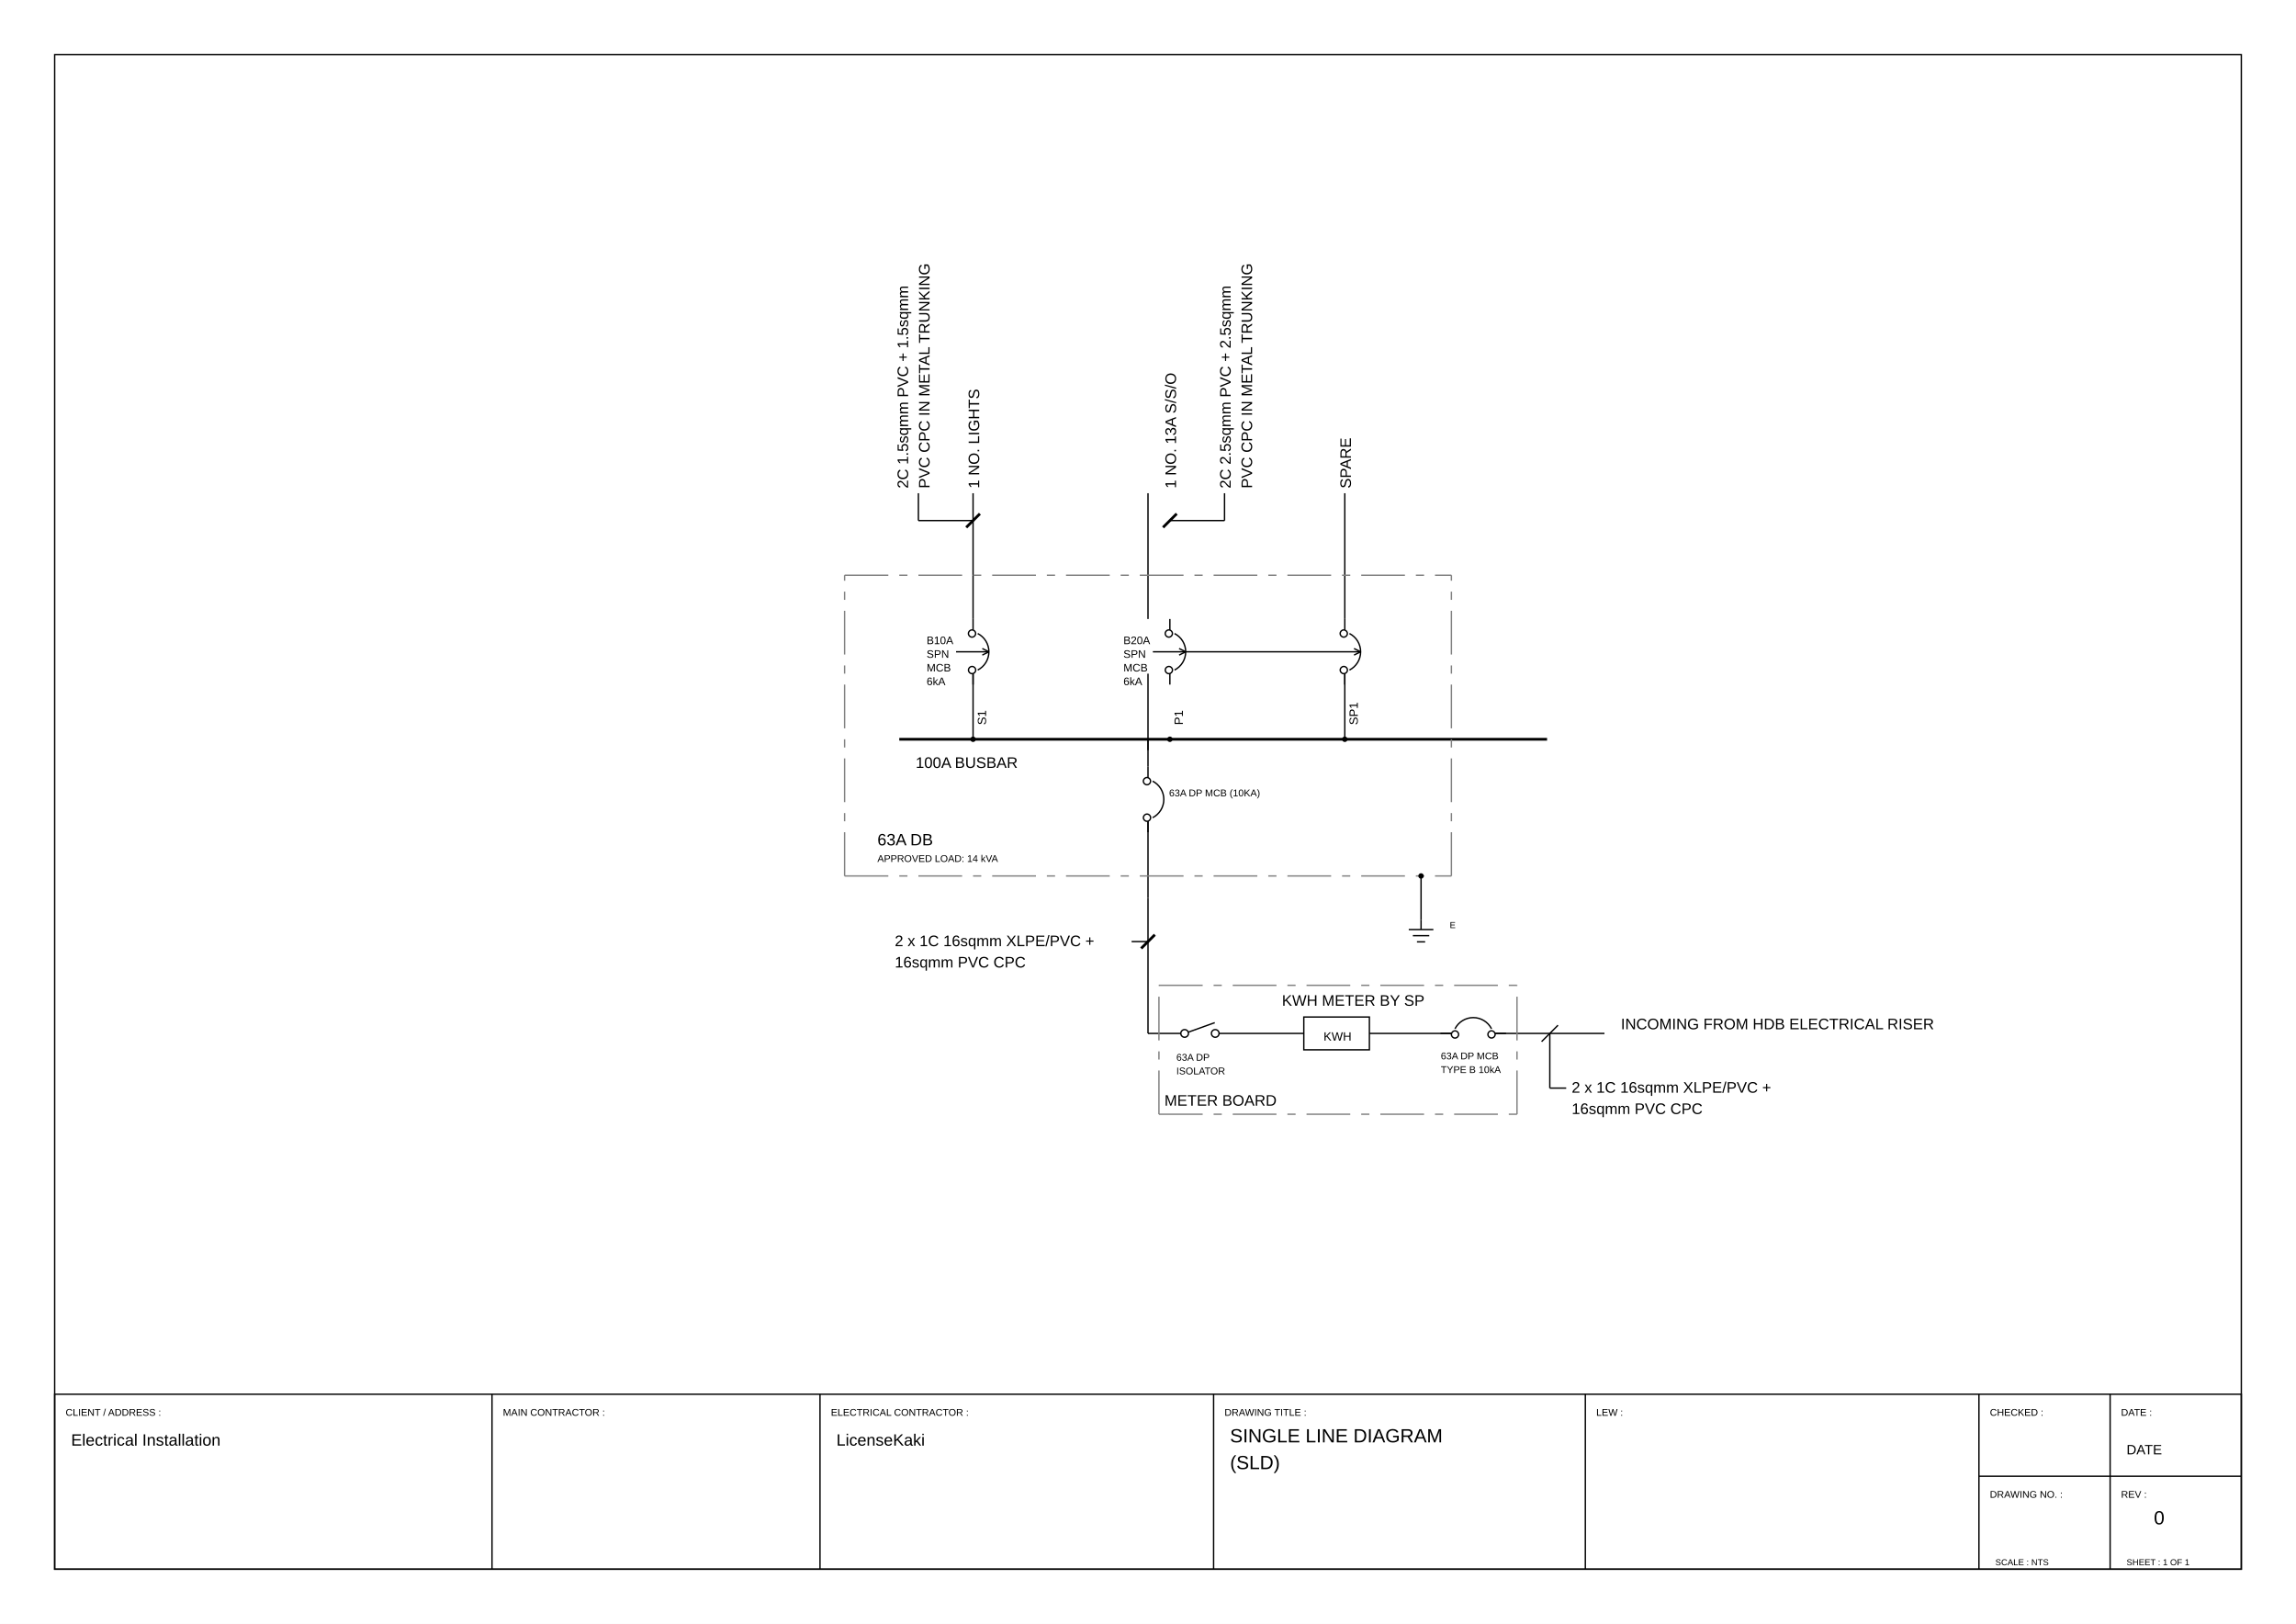
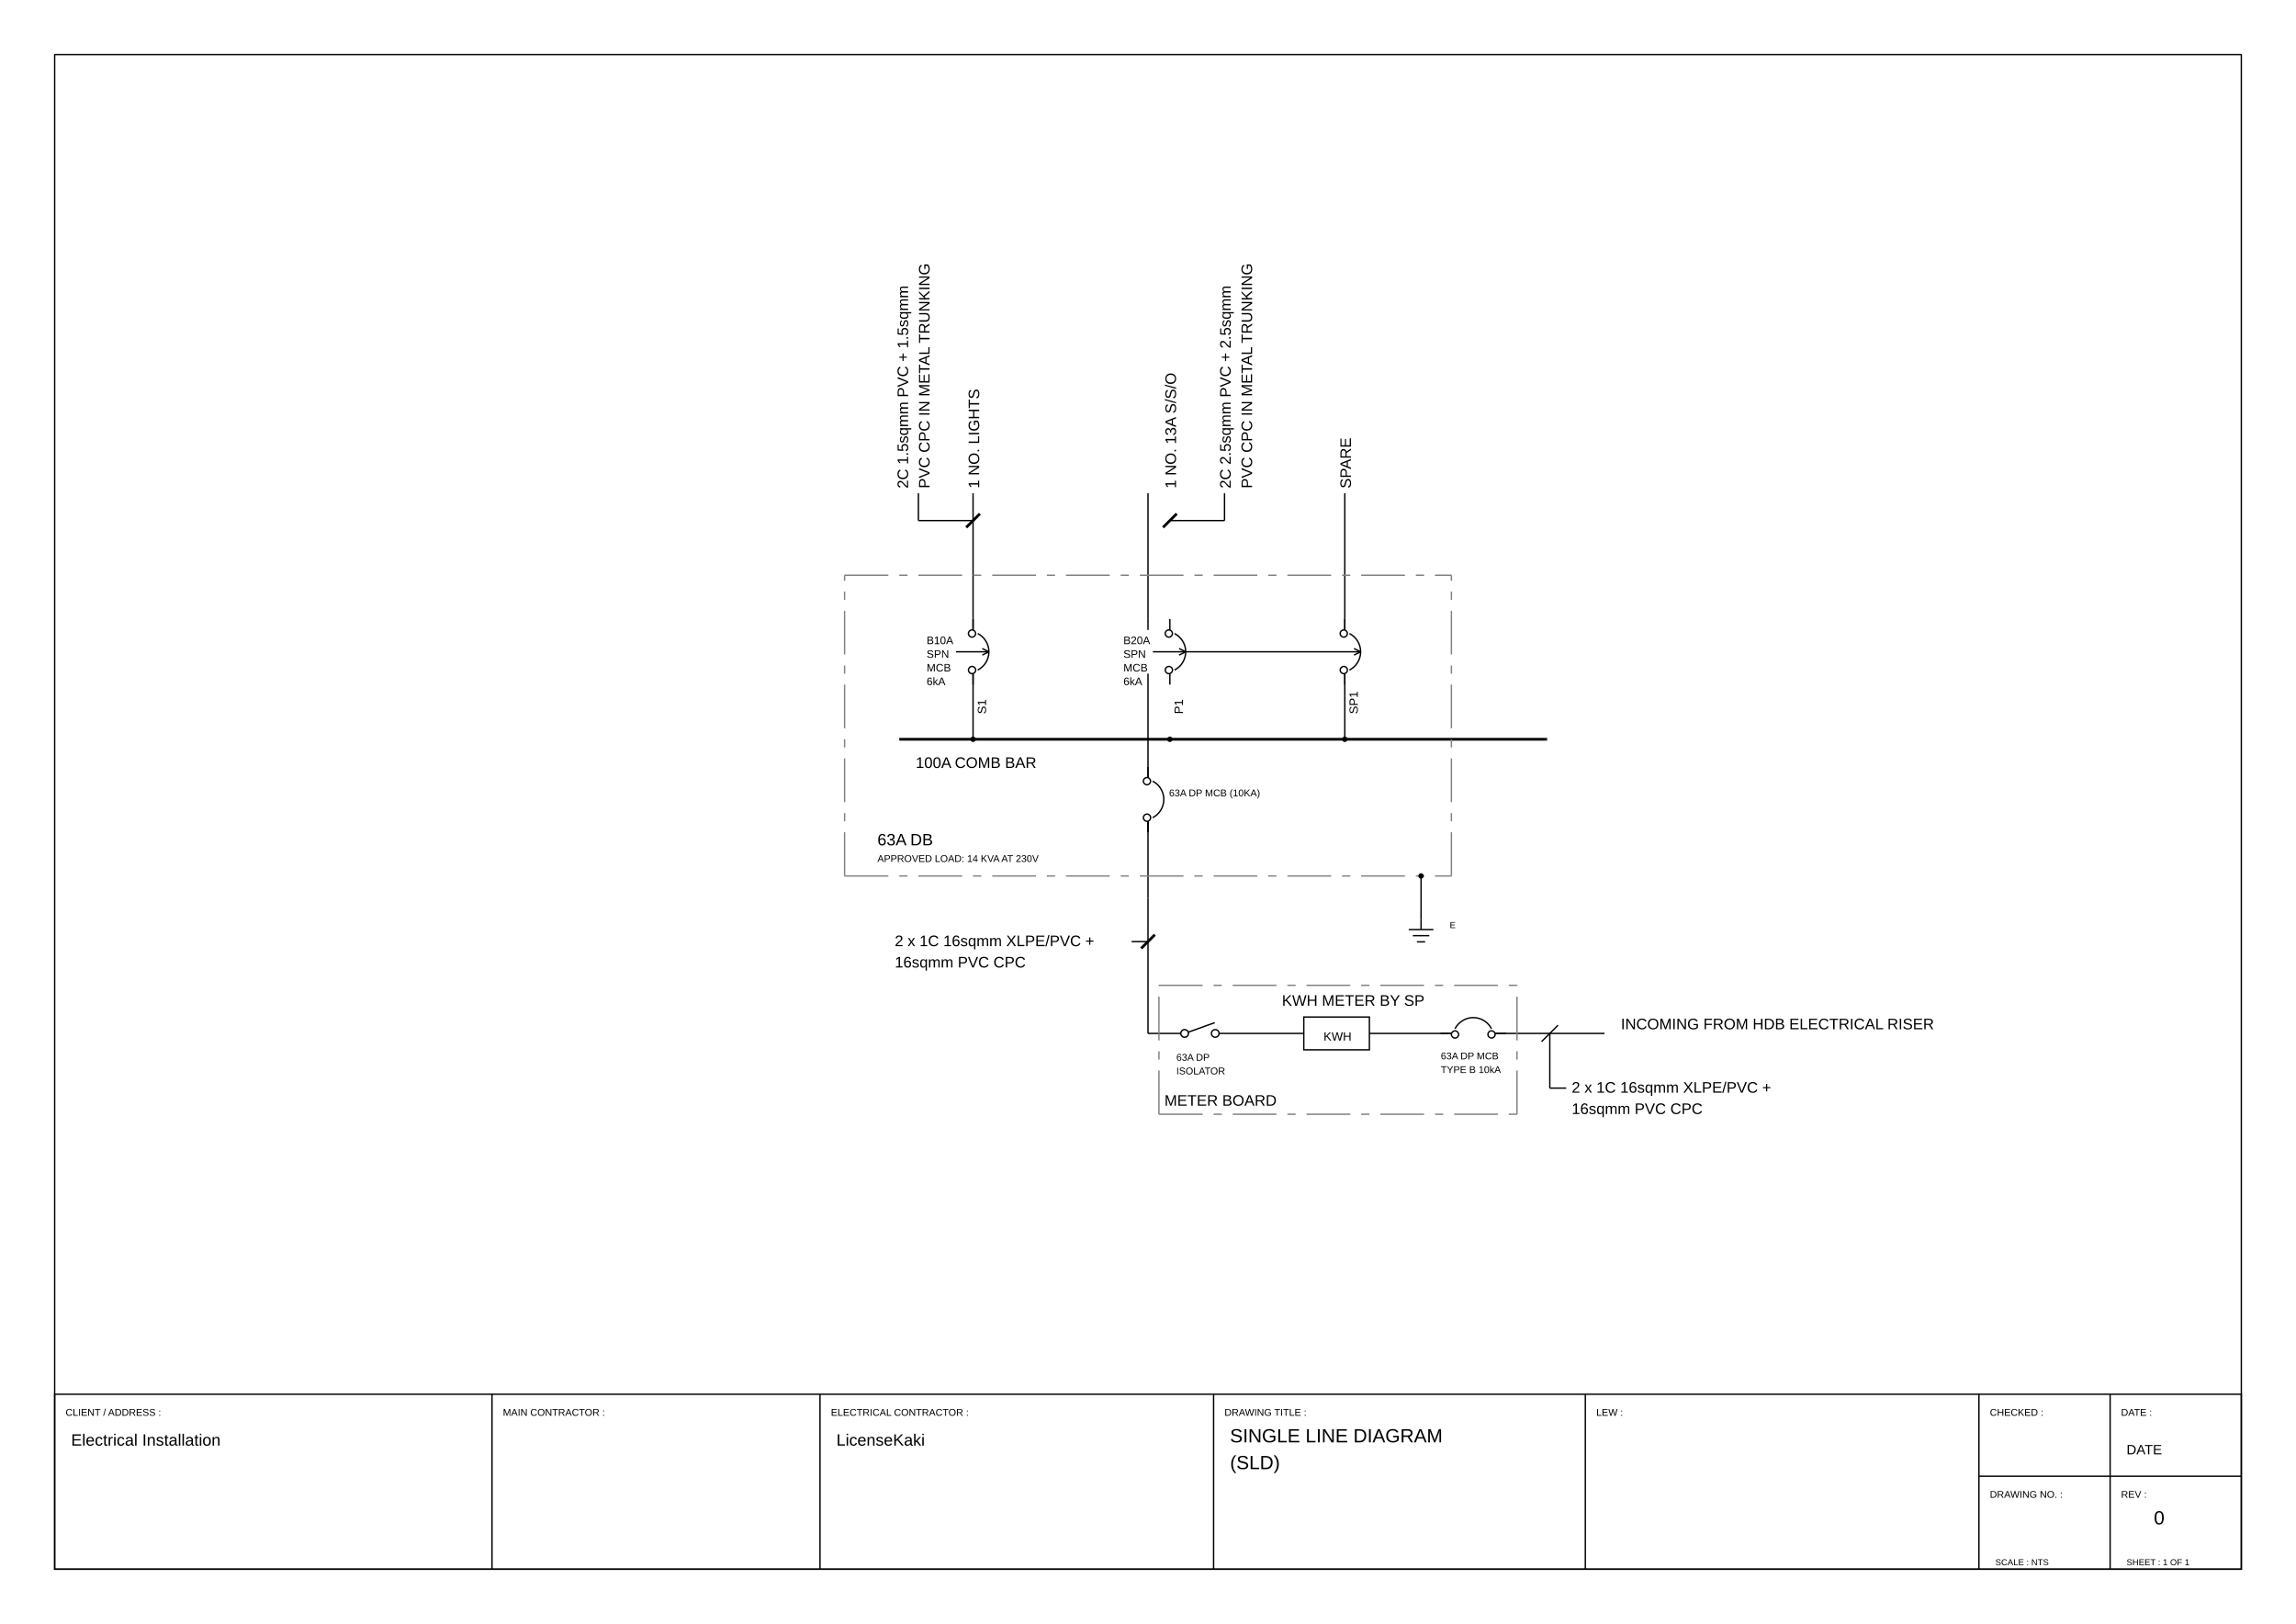
<svg xmlns="http://www.w3.org/2000/svg" viewBox="0 0 420.0 297.0" width="420.0mm" height="297.0mm">
  <rect width="420.0" height="297.0" fill="white" />
  <polygon points="10.00,287.00 410.00,287.00 410.00,10.00 10.00,10.00" stroke="#000000" stroke-width="0.25" fill="none" />
  <polygon points="10.00,287.00 410.00,287.00 410.00,255.00 10.00,255.00" stroke="#000000" stroke-width="0.25" fill="none" />
  <line x1="90.00" y1="255.00" x2="90.00" y2="287.00" stroke="#000000" stroke-width="0.25" fill="none" />
  <line x1="150.00" y1="255.00" x2="150.00" y2="287.00" stroke="#000000" stroke-width="0.25" fill="none" />
  <line x1="222.00" y1="255.00" x2="222.00" y2="287.00" stroke="#000000" stroke-width="0.25" fill="none" />
  <line x1="290.00" y1="255.00" x2="290.00" y2="287.00" stroke="#000000" stroke-width="0.25" fill="none" />
  <line x1="362.00" y1="255.00" x2="362.00" y2="287.00" stroke="#000000" stroke-width="0.25" fill="none" />
  <line x1="362.00" y1="270.00" x2="410.00" y2="270.00" stroke="#000000" stroke-width="0.25" fill="none" />
  <line x1="386.00" y1="255.00" x2="386.00" y2="287.00" stroke="#000000" stroke-width="0.25" fill="none" />
  <text x="12.00" y="258.94" font-family="Arial, Helvetica, sans-serif" font-size="1.8" fill="#000000">CLIENT / ADDRESS :</text>
  <text x="92.00" y="258.94" font-family="Arial, Helvetica, sans-serif" font-size="1.8" fill="#000000">MAIN CONTRACTOR :</text>
  <text x="152.00" y="258.94" font-family="Arial, Helvetica, sans-serif" font-size="1.8" fill="#000000">ELECTRICAL CONTRACTOR :</text>
  <text x="224.00" y="258.94" font-family="Arial, Helvetica, sans-serif" font-size="1.8" fill="#000000">DRAWING TITLE :</text>
  <text x="292.00" y="258.94" font-family="Arial, Helvetica, sans-serif" font-size="1.8" fill="#000000">LEW :</text>
  <text x="364.00" y="258.94" font-family="Arial, Helvetica, sans-serif" font-size="1.8" fill="#000000">CHECKED :</text>
  <text x="388.00" y="258.94" font-family="Arial, Helvetica, sans-serif" font-size="1.8" fill="#000000">DATE :</text>
  <text x="364.00" y="273.94" font-family="Arial, Helvetica, sans-serif" font-size="1.8" fill="#000000">DRAWING NO. :</text>
  <text x="388.00" y="273.94" font-family="Arial, Helvetica, sans-serif" font-size="1.8" fill="#000000">REV :</text>
  <circle cx="222.30" cy="189.01" r="0.70" stroke="#000000" stroke-width="0.25" fill="none" />
  <circle cx="216.70" cy="189.01" r="0.70" stroke="#000000" stroke-width="0.25" fill="none" />
  <polyline points="217.36,188.78 222.21,187.04" stroke="#000000" stroke-width="0.25" fill="none" />
  <text x="215.18" y="194.00" font-family="Arial, Helvetica, sans-serif" font-size="1.8" fill="#000000">
    <tspan x="215.18">63A DP</tspan>
    <tspan x="215.18" dy="2.5">ISOLATOR</tspan>
  </text>
  <polygon points="238.50,186.01 250.50,186.01 250.50,192.01 238.50,192.01" stroke="#000000" stroke-width="0.25" fill="none" />
  <text x="242.10" y="190.32" font-family="Arial, Helvetica, sans-serif" font-size="2.2" fill="#000000">KWH</text>
  <text x="234.50" y="183.95" font-family="Arial, Helvetica, sans-serif" font-size="2.8" fill="#000000">KWH METER BY SP</text>
  <path d="M 272.84,188.16 A 3.75,3.75 0 0,0 266.16,188.16" stroke="#000000" stroke-width="0.25" fill="none" />
  <circle cx="266.16" cy="189.20" r="0.66" stroke="#000000" stroke-width="0.25" fill="none" />
  <circle cx="272.84" cy="189.19" r="0.66" stroke="#000000" stroke-width="0.25" fill="none" />
  <line x1="265.50" y1="189.01" x2="263.50" y2="189.01" stroke="#000000" stroke-width="0.25" fill="none" />
  <line x1="273.50" y1="189.01" x2="275.50" y2="189.01" stroke="#000000" stroke-width="0.25" fill="none" />
  <text x="263.56" y="193.75" font-family="Arial, Helvetica, sans-serif" font-size="1.8" fill="#000000">
    <tspan x="263.56">63A DP MCB</tspan>
    <tspan x="263.56" dy="2.5">TYPE B 10kA</tspan>
  </text>
  <text x="296.50" y="188.25" font-family="Arial, Helvetica, sans-serif" font-size="2.8" fill="#000000">INCOMING FROM HDB ELECTRICAL RISER</text>
  <text x="287.50" y="199.85" font-family="Arial, Helvetica, sans-serif" font-size="2.8" fill="#000000">
    <tspan x="287.50">2 x 1C 16sqmm XLPE/PVC +</tspan>
    <tspan x="287.50" dy="3.9">16sqmm PVC CPC</tspan>
  </text>
  <text x="163.68" y="173.05" font-family="Arial, Helvetica, sans-serif" font-size="2.8" fill="#000000">
    <tspan x="163.68">2 x 1C 16sqmm XLPE/PVC +</tspan>
    <tspan x="163.68" dy="3.9">16sqmm PVC CPC</tspan>
  </text>
  <text x="213.00" y="202.23" font-family="Arial, Helvetica, sans-serif" font-size="2.8" fill="#000000">METER BOARD</text>
  <path d="M 210.85,149.55 A 3.75,3.75 0 0,0 210.85,142.87" stroke="#000000" stroke-width="0.25" fill="none" />
  <circle cx="209.81" cy="142.87" r="0.66" stroke="#000000" stroke-width="0.25" fill="none" />
  <circle cx="209.82" cy="149.55" r="0.66" stroke="#000000" stroke-width="0.25" fill="none" />
  <line x1="210.00" y1="150.21" x2="210.00" y2="152.21" stroke="#000000" stroke-width="0.25" fill="none" />
  <line x1="210.00" y1="142.21" x2="210.00" y2="140.21" stroke="#000000" stroke-width="0.25" fill="none" />
  <text x="213.85" y="145.65" font-family="Arial, Helvetica, sans-serif" font-size="1.8" fill="#000000">63A DP MCB (10KA)</text>
  <line x1="164.50" y1="135.21" x2="283.00" y2="135.21" stroke="#000000" stroke-width="0.50" fill="none" />
-   <text x="167.50" y="140.45" font-family="Arial, Helvetica, sans-serif" font-size="2.8" fill="#000000">100A BUSBAR</text>
-   <text x="179.50" y="133.47" font-family="Arial, Helvetica, sans-serif" font-size="2.2" fill="#000000" transform="rotate(-90.0,179.50,132.59)">S1</text>
+   <text x="167.50" y="140.45" font-family="Arial, Helvetica, sans-serif" font-size="2.8" fill="#000000">100A COMB BAR</text>
+   <text x="179.50" y="131.47" font-family="Arial, Helvetica, sans-serif" font-size="2.2" fill="#000000" transform="rotate(-90.0,179.50,130.59)">S1</text>
  <path d="M 178.85,122.55 A 3.75,3.75 0 0,0 178.85,115.87" stroke="#000000" stroke-width="0.25" fill="none" />
  <circle cx="177.81" cy="115.87" r="0.66" stroke="#000000" stroke-width="0.25" fill="none" />
  <circle cx="177.82" cy="122.55" r="0.66" stroke="#000000" stroke-width="0.25" fill="none" />
  <line x1="178.00" y1="123.21" x2="178.00" y2="125.21" stroke="#000000" stroke-width="0.25" fill="none" />
  <line x1="178.00" y1="115.21" x2="178.00" y2="113.21" stroke="#000000" stroke-width="0.25" fill="none" />
  <line x1="174.89" y1="119.21" x2="180.89" y2="119.21" stroke="#000000" stroke-width="0.25" fill="none" />
  <line x1="180.89" y1="119.21" x2="179.69" y2="118.61" stroke="#000000" stroke-width="0.25" fill="none" />
  <line x1="180.89" y1="119.21" x2="179.69" y2="119.81" stroke="#000000" stroke-width="0.25" fill="none" />
  <text x="169.50" y="117.81" font-family="Arial, Helvetica, sans-serif" font-size="2.0" fill="#000000">B10A</text>
  <text x="169.50" y="120.31" font-family="Arial, Helvetica, sans-serif" font-size="2.0" fill="#000000">SPN</text>
  <text x="169.50" y="122.81" font-family="Arial, Helvetica, sans-serif" font-size="2.0" fill="#000000">MCB</text>
  <text x="169.50" y="125.31" font-family="Arial, Helvetica, sans-serif" font-size="2.0" fill="#000000">6kA</text>
  <text x="178.00" y="90.45" font-family="Arial, Helvetica, sans-serif" font-size="2.8" fill="#000000" transform="rotate(-90.0,178.00,89.33)">1 NO. LIGHTS</text>
-   <text x="215.50" y="133.47" font-family="Arial, Helvetica, sans-serif" font-size="2.2" fill="#000000" transform="rotate(-90.0,215.50,132.59)">P1</text>
+   <text x="215.50" y="131.47" font-family="Arial, Helvetica, sans-serif" font-size="2.2" fill="#000000" transform="rotate(-90.0,215.50,130.59)">P1</text>
  <path d="M 214.85,122.55 A 3.75,3.75 0 0,0 214.85,115.87" stroke="#000000" stroke-width="0.25" fill="none" />
  <circle cx="213.81" cy="115.87" r="0.66" stroke="#000000" stroke-width="0.25" fill="none" />
  <circle cx="213.82" cy="122.55" r="0.66" stroke="#000000" stroke-width="0.25" fill="none" />
  <line x1="214.00" y1="123.21" x2="214.00" y2="125.21" stroke="#000000" stroke-width="0.25" fill="none" />
  <line x1="214.00" y1="115.21" x2="214.00" y2="113.21" stroke="#000000" stroke-width="0.25" fill="none" />
  <line x1="210.89" y1="119.21" x2="216.89" y2="119.21" stroke="#000000" stroke-width="0.25" fill="none" />
  <line x1="216.89" y1="119.21" x2="215.69" y2="118.61" stroke="#000000" stroke-width="0.25" fill="none" />
  <line x1="216.89" y1="119.21" x2="215.69" y2="119.81" stroke="#000000" stroke-width="0.25" fill="none" />
  <text x="205.50" y="117.81" font-family="Arial, Helvetica, sans-serif" font-size="2.0" fill="#000000">B20A</text>
  <text x="205.50" y="120.31" font-family="Arial, Helvetica, sans-serif" font-size="2.0" fill="#000000">SPN</text>
  <text x="205.50" y="122.81" font-family="Arial, Helvetica, sans-serif" font-size="2.0" fill="#000000">MCB</text>
  <text x="205.50" y="125.31" font-family="Arial, Helvetica, sans-serif" font-size="2.0" fill="#000000">6kA</text>
  <text x="214.00" y="90.45" font-family="Arial, Helvetica, sans-serif" font-size="2.8" fill="#000000" transform="rotate(-90.0,214.00,89.33)">1 NO. 13A S/S/O</text>
-   <text x="247.50" y="133.47" font-family="Arial, Helvetica, sans-serif" font-size="2.2" fill="#000000" transform="rotate(-90.0,247.50,132.59)">SP1</text>
+   <text x="247.50" y="131.47" font-family="Arial, Helvetica, sans-serif" font-size="2.2" fill="#000000" transform="rotate(-90.0,247.50,130.59)">SP1</text>
  <path d="M 246.85,122.55 A 3.75,3.75 0 0,0 246.85,115.87" stroke="#000000" stroke-width="0.25" fill="none" />
  <circle cx="245.81" cy="115.87" r="0.66" stroke="#000000" stroke-width="0.25" fill="none" />
  <circle cx="245.82" cy="122.55" r="0.66" stroke="#000000" stroke-width="0.25" fill="none" />
  <line x1="246.00" y1="123.21" x2="246.00" y2="125.21" stroke="#000000" stroke-width="0.25" fill="none" />
  <line x1="246.00" y1="115.21" x2="246.00" y2="113.21" stroke="#000000" stroke-width="0.25" fill="none" />
  <line x1="216.89" y1="119.21" x2="248.89" y2="119.21" stroke="#000000" stroke-width="0.25" fill="none" />
  <line x1="248.89" y1="119.21" x2="247.69" y2="118.61" stroke="#000000" stroke-width="0.25" fill="none" />
  <line x1="248.89" y1="119.21" x2="247.69" y2="119.81" stroke="#000000" stroke-width="0.25" fill="none" />
  <text x="246.00" y="90.45" font-family="Arial, Helvetica, sans-serif" font-size="2.8" fill="#000000" transform="rotate(-90.0,246.00,89.33)">SPARE</text>
  <text x="165.00" y="90.45" font-family="Arial, Helvetica, sans-serif" font-size="2.8" fill="#000000" transform="rotate(-90.0,165.00,89.33)">2C 1.5sqmm PVC + 1.5sqmm</text>
  <text x="168.92" y="90.45" font-family="Arial, Helvetica, sans-serif" font-size="2.8" fill="#000000" transform="rotate(-90.0,168.92,89.33)">PVC CPC IN METAL TRUNKING</text>
  <text x="224.00" y="90.45" font-family="Arial, Helvetica, sans-serif" font-size="2.8" fill="#000000" transform="rotate(-90.0,224.00,89.33)">2C 2.5sqmm PVC + 2.5sqmm</text>
  <text x="227.92" y="90.45" font-family="Arial, Helvetica, sans-serif" font-size="2.8" fill="#000000" transform="rotate(-90.0,227.92,89.33)">PVC CPC IN METAL TRUNKING</text>
  <text x="160.50" y="154.61" font-family="Arial, Helvetica, sans-serif" font-size="3.0" fill="#000000">63A DB</text>
-   <text x="160.50" y="157.65" font-family="Arial, Helvetica, sans-serif" font-size="1.8" fill="#000000">APPROVED LOAD: 14 kVA</text>
+   <text x="160.50" y="157.65" font-family="Arial, Helvetica, sans-serif" font-size="1.8" fill="#000000">APPROVED LOAD: 14 KVA AT 230V</text>
  <line x1="259.95" y1="168.21" x2="259.95" y2="170.01" stroke="#000000" stroke-width="0.25" fill="none" />
  <line x1="257.70" y1="170.01" x2="262.20" y2="170.01" stroke="#000000" stroke-width="0.25" fill="none" />
  <line x1="258.45" y1="171.13" x2="261.45" y2="171.13" stroke="#000000" stroke-width="0.25" fill="none" />
  <line x1="259.20" y1="172.26" x2="260.70" y2="172.26" stroke="#000000" stroke-width="0.25" fill="none" />
  <text x="265.20" y="169.74" font-family="Arial, Helvetica, sans-serif" font-size="1.6" fill="#000000">E</text>
  <line x1="210.00" y1="189.01" x2="216.00" y2="189.01" stroke="#000000" stroke-width="0.25" fill="none" />
  <line x1="223.00" y1="189.01" x2="238.50" y2="189.01" stroke="#000000" stroke-width="0.25" fill="none" />
  <line x1="250.50" y1="189.01" x2="265.50" y2="189.01" stroke="#000000" stroke-width="0.25" fill="none" />
  <line x1="273.50" y1="189.01" x2="293.50" y2="189.01" stroke="#000000" stroke-width="0.25" fill="none" />
  <line x1="282.00" y1="190.51" x2="285.00" y2="187.51" stroke="#000000" stroke-width="0.25" fill="none" />
  <line x1="283.50" y1="189.01" x2="283.50" y2="199.01" stroke="#000000" stroke-width="0.25" fill="none" />
  <line x1="283.50" y1="199.01" x2="286.50" y2="199.01" stroke="#000000" stroke-width="0.25" fill="none" />
  <line x1="210.00" y1="189.01" x2="210.00" y2="164.21" stroke="#000000" stroke-width="0.25" fill="none" />
  <line x1="210.00" y1="172.21" x2="207.00" y2="172.21" stroke="#000000" stroke-width="0.25" fill="none" />
  <line x1="210.00" y1="164.21" x2="210.00" y2="150.21" stroke="#000000" stroke-width="0.25" fill="none" />
+   <line x1="210.00" y1="152.21" x2="210.00" y2="150.21" stroke="#000000" stroke-width="0.25" fill="none" />
+   <line x1="210.00" y1="142.21" x2="210.00" y2="140.21" stroke="#000000" stroke-width="0.25" fill="none" />
  <line x1="210.00" y1="140.21" x2="210.00" y2="135.21" stroke="#000000" stroke-width="0.25" fill="none" />
-   <line x1="210.00" y1="137.21" x2="210.00" y2="135.21" stroke="#000000" stroke-width="0.25" fill="none" />
  <line x1="178.00" y1="135.21" x2="178.00" y2="123.21" stroke="#000000" stroke-width="0.25" fill="none" />
+   <line x1="178.00" y1="115.21" x2="178.00" y2="113.21" stroke="#000000" stroke-width="0.25" fill="none" />
  <line x1="178.00" y1="113.21" x2="178.00" y2="90.21" stroke="#000000" stroke-width="0.25" fill="none" />
  <line x1="210.00" y1="135.21" x2="210.00" y2="123.21" stroke="#000000" stroke-width="0.25" fill="none" />
+   <line x1="210.00" y1="115.21" x2="210.00" y2="113.21" stroke="#000000" stroke-width="0.25" fill="none" />
  <line x1="210.00" y1="113.21" x2="210.00" y2="90.21" stroke="#000000" stroke-width="0.25" fill="none" />
  <line x1="246.00" y1="135.21" x2="246.00" y2="123.21" stroke="#000000" stroke-width="0.25" fill="none" />
+   <line x1="246.00" y1="115.21" x2="246.00" y2="113.21" stroke="#000000" stroke-width="0.25" fill="none" />
  <line x1="246.00" y1="113.21" x2="246.00" y2="90.21" stroke="#000000" stroke-width="0.25" fill="none" />
  <line x1="168.00" y1="95.21" x2="178.00" y2="95.21" stroke="#000000" stroke-width="0.25" fill="none" />
  <line x1="168.00" y1="95.21" x2="168.00" y2="90.21" stroke="#000000" stroke-width="0.25" fill="none" />
  <line x1="214.00" y1="95.21" x2="224.00" y2="95.21" stroke="#000000" stroke-width="0.25" fill="none" />
  <line x1="224.00" y1="95.21" x2="224.00" y2="90.21" stroke="#000000" stroke-width="0.25" fill="none" />
  <line x1="259.95" y1="160.21" x2="259.95" y2="168.21" stroke="#000000" stroke-width="0.25" fill="none" />
  <line x1="208.75" y1="173.46" x2="211.25" y2="170.96" stroke="#000000" stroke-width="0.50" fill="none" />
  <line x1="176.75" y1="96.46" x2="179.25" y2="93.96" stroke="#000000" stroke-width="0.50" fill="none" />
  <line x1="212.75" y1="96.46" x2="215.25" y2="93.96" stroke="#000000" stroke-width="0.50" fill="none" />
  <line x1="212.00" y1="203.79" x2="220.00" y2="203.79" stroke="#808080" stroke-width="0.25" fill="none" />
  <line x1="222.00" y1="203.79" x2="223.50" y2="203.79" stroke="#808080" stroke-width="0.25" fill="none" />
  <line x1="225.50" y1="203.79" x2="233.50" y2="203.79" stroke="#808080" stroke-width="0.25" fill="none" />
  <line x1="235.50" y1="203.79" x2="237.00" y2="203.79" stroke="#808080" stroke-width="0.25" fill="none" />
  <line x1="239.00" y1="203.79" x2="247.00" y2="203.79" stroke="#808080" stroke-width="0.25" fill="none" />
  <line x1="249.00" y1="203.79" x2="250.50" y2="203.79" stroke="#808080" stroke-width="0.25" fill="none" />
  <line x1="252.50" y1="203.79" x2="260.50" y2="203.79" stroke="#808080" stroke-width="0.25" fill="none" />
  <line x1="262.50" y1="203.79" x2="264.00" y2="203.79" stroke="#808080" stroke-width="0.25" fill="none" />
  <line x1="266.00" y1="203.79" x2="274.00" y2="203.79" stroke="#808080" stroke-width="0.25" fill="none" />
  <line x1="276.00" y1="203.79" x2="277.50" y2="203.79" stroke="#808080" stroke-width="0.25" fill="none" />
  <line x1="212.00" y1="180.21" x2="220.00" y2="180.21" stroke="#808080" stroke-width="0.25" fill="none" />
  <line x1="222.00" y1="180.21" x2="223.50" y2="180.21" stroke="#808080" stroke-width="0.25" fill="none" />
  <line x1="225.50" y1="180.21" x2="233.50" y2="180.21" stroke="#808080" stroke-width="0.25" fill="none" />
  <line x1="235.50" y1="180.21" x2="237.00" y2="180.21" stroke="#808080" stroke-width="0.25" fill="none" />
  <line x1="239.00" y1="180.21" x2="247.00" y2="180.21" stroke="#808080" stroke-width="0.25" fill="none" />
  <line x1="249.00" y1="180.21" x2="250.50" y2="180.21" stroke="#808080" stroke-width="0.25" fill="none" />
  <line x1="252.50" y1="180.21" x2="260.50" y2="180.21" stroke="#808080" stroke-width="0.25" fill="none" />
  <line x1="262.50" y1="180.21" x2="264.00" y2="180.21" stroke="#808080" stroke-width="0.25" fill="none" />
  <line x1="266.00" y1="180.21" x2="274.00" y2="180.21" stroke="#808080" stroke-width="0.25" fill="none" />
  <line x1="276.00" y1="180.21" x2="277.50" y2="180.21" stroke="#808080" stroke-width="0.25" fill="none" />
  <line x1="212.00" y1="203.79" x2="212.00" y2="195.79" stroke="#808080" stroke-width="0.25" fill="none" />
  <line x1="212.00" y1="193.79" x2="212.00" y2="192.29" stroke="#808080" stroke-width="0.25" fill="none" />
  <line x1="212.00" y1="190.29" x2="212.00" y2="182.29" stroke="#808080" stroke-width="0.25" fill="none" />
  <line x1="212.00" y1="180.29" x2="212.00" y2="180.21" stroke="#808080" stroke-width="0.25" fill="none" />
  <line x1="277.50" y1="203.79" x2="277.50" y2="195.79" stroke="#808080" stroke-width="0.25" fill="none" />
  <line x1="277.50" y1="193.79" x2="277.50" y2="192.29" stroke="#808080" stroke-width="0.25" fill="none" />
  <line x1="277.50" y1="190.29" x2="277.50" y2="182.29" stroke="#808080" stroke-width="0.25" fill="none" />
  <line x1="277.50" y1="180.29" x2="277.50" y2="180.21" stroke="#808080" stroke-width="0.25" fill="none" />
  <line x1="154.50" y1="160.21" x2="162.50" y2="160.21" stroke="#808080" stroke-width="0.25" fill="none" />
  <line x1="164.50" y1="160.21" x2="166.00" y2="160.21" stroke="#808080" stroke-width="0.25" fill="none" />
  <line x1="168.00" y1="160.21" x2="176.00" y2="160.21" stroke="#808080" stroke-width="0.25" fill="none" />
  <line x1="178.00" y1="160.21" x2="179.50" y2="160.21" stroke="#808080" stroke-width="0.25" fill="none" />
  <line x1="181.50" y1="160.21" x2="189.50" y2="160.21" stroke="#808080" stroke-width="0.25" fill="none" />
  <line x1="191.50" y1="160.21" x2="193.00" y2="160.21" stroke="#808080" stroke-width="0.25" fill="none" />
  <line x1="195.00" y1="160.21" x2="203.00" y2="160.21" stroke="#808080" stroke-width="0.25" fill="none" />
  <line x1="205.00" y1="160.21" x2="206.50" y2="160.21" stroke="#808080" stroke-width="0.25" fill="none" />
  <line x1="208.50" y1="160.21" x2="216.50" y2="160.21" stroke="#808080" stroke-width="0.25" fill="none" />
  <line x1="218.50" y1="160.21" x2="220.00" y2="160.21" stroke="#808080" stroke-width="0.25" fill="none" />
  <line x1="222.00" y1="160.21" x2="230.00" y2="160.21" stroke="#808080" stroke-width="0.25" fill="none" />
  <line x1="232.00" y1="160.21" x2="233.50" y2="160.21" stroke="#808080" stroke-width="0.25" fill="none" />
  <line x1="235.50" y1="160.21" x2="243.50" y2="160.21" stroke="#808080" stroke-width="0.25" fill="none" />
  <line x1="245.50" y1="160.21" x2="247.00" y2="160.21" stroke="#808080" stroke-width="0.25" fill="none" />
  <line x1="249.00" y1="160.21" x2="257.00" y2="160.21" stroke="#808080" stroke-width="0.25" fill="none" />
  <line x1="259.00" y1="160.21" x2="260.50" y2="160.21" stroke="#808080" stroke-width="0.25" fill="none" />
  <line x1="262.50" y1="160.21" x2="265.50" y2="160.21" stroke="#808080" stroke-width="0.25" fill="none" />
  <line x1="154.50" y1="105.21" x2="162.50" y2="105.21" stroke="#808080" stroke-width="0.25" fill="none" />
  <line x1="164.50" y1="105.21" x2="166.00" y2="105.21" stroke="#808080" stroke-width="0.25" fill="none" />
  <line x1="168.00" y1="105.21" x2="176.00" y2="105.21" stroke="#808080" stroke-width="0.25" fill="none" />
  <line x1="178.00" y1="105.21" x2="179.50" y2="105.21" stroke="#808080" stroke-width="0.25" fill="none" />
  <line x1="181.50" y1="105.21" x2="189.50" y2="105.21" stroke="#808080" stroke-width="0.25" fill="none" />
  <line x1="191.50" y1="105.21" x2="193.00" y2="105.21" stroke="#808080" stroke-width="0.25" fill="none" />
  <line x1="195.00" y1="105.21" x2="203.00" y2="105.21" stroke="#808080" stroke-width="0.25" fill="none" />
  <line x1="205.00" y1="105.21" x2="206.50" y2="105.21" stroke="#808080" stroke-width="0.25" fill="none" />
  <line x1="208.50" y1="105.21" x2="216.50" y2="105.21" stroke="#808080" stroke-width="0.25" fill="none" />
  <line x1="218.50" y1="105.21" x2="220.00" y2="105.21" stroke="#808080" stroke-width="0.25" fill="none" />
  <line x1="222.00" y1="105.21" x2="230.00" y2="105.21" stroke="#808080" stroke-width="0.25" fill="none" />
  <line x1="232.00" y1="105.21" x2="233.50" y2="105.21" stroke="#808080" stroke-width="0.25" fill="none" />
  <line x1="235.50" y1="105.21" x2="243.50" y2="105.21" stroke="#808080" stroke-width="0.25" fill="none" />
  <line x1="245.50" y1="105.21" x2="247.00" y2="105.21" stroke="#808080" stroke-width="0.25" fill="none" />
  <line x1="249.00" y1="105.21" x2="257.00" y2="105.21" stroke="#808080" stroke-width="0.25" fill="none" />
  <line x1="259.00" y1="105.21" x2="260.50" y2="105.21" stroke="#808080" stroke-width="0.25" fill="none" />
  <line x1="262.50" y1="105.21" x2="265.50" y2="105.21" stroke="#808080" stroke-width="0.25" fill="none" />
  <line x1="154.50" y1="160.21" x2="154.50" y2="152.21" stroke="#808080" stroke-width="0.25" fill="none" />
  <line x1="154.50" y1="150.21" x2="154.50" y2="148.71" stroke="#808080" stroke-width="0.25" fill="none" />
  <line x1="154.50" y1="146.71" x2="154.50" y2="138.71" stroke="#808080" stroke-width="0.25" fill="none" />
  <line x1="154.50" y1="136.71" x2="154.50" y2="135.21" stroke="#808080" stroke-width="0.25" fill="none" />
  <line x1="154.50" y1="133.21" x2="154.50" y2="125.21" stroke="#808080" stroke-width="0.25" fill="none" />
  <line x1="154.50" y1="123.21" x2="154.50" y2="121.71" stroke="#808080" stroke-width="0.25" fill="none" />
  <line x1="154.50" y1="119.71" x2="154.50" y2="111.71" stroke="#808080" stroke-width="0.25" fill="none" />
  <line x1="154.50" y1="109.71" x2="154.50" y2="108.21" stroke="#808080" stroke-width="0.25" fill="none" />
  <line x1="154.50" y1="106.21" x2="154.50" y2="105.21" stroke="#808080" stroke-width="0.25" fill="none" />
  <line x1="265.50" y1="160.21" x2="265.50" y2="152.21" stroke="#808080" stroke-width="0.25" fill="none" />
  <line x1="265.50" y1="150.21" x2="265.50" y2="148.71" stroke="#808080" stroke-width="0.25" fill="none" />
  <line x1="265.50" y1="146.71" x2="265.50" y2="138.71" stroke="#808080" stroke-width="0.25" fill="none" />
  <line x1="265.50" y1="136.71" x2="265.50" y2="135.21" stroke="#808080" stroke-width="0.25" fill="none" />
  <line x1="265.50" y1="133.21" x2="265.50" y2="125.21" stroke="#808080" stroke-width="0.25" fill="none" />
  <line x1="265.50" y1="123.21" x2="265.50" y2="121.71" stroke="#808080" stroke-width="0.25" fill="none" />
  <line x1="265.50" y1="119.71" x2="265.50" y2="111.71" stroke="#808080" stroke-width="0.25" fill="none" />
  <line x1="265.50" y1="109.71" x2="265.50" y2="108.21" stroke="#808080" stroke-width="0.25" fill="none" />
  <line x1="265.50" y1="106.21" x2="265.50" y2="105.21" stroke="#808080" stroke-width="0.25" fill="none" />
  <circle cx="178.00" cy="135.21" r="0.50" fill="rgb(0,0,0)" stroke="none" />
  <circle cx="214.00" cy="135.21" r="0.50" fill="rgb(0,0,0)" stroke="none" />
  <circle cx="246.00" cy="135.21" r="0.50" fill="rgb(0,0,0)" stroke="none" />
  <circle cx="259.95" cy="160.21" r="0.50" fill="rgb(0,0,0)" stroke="none" />
  <text x="13.00" y="264.40" font-family="Arial, Helvetica, sans-serif" font-size="3.0" fill="#000000">Electrical Installation</text>
  <text x="153.00" y="264.40" font-family="Arial, Helvetica, sans-serif" font-size="3.0" fill="#000000">LicenseKaki</text>
  <text x="225.00" y="263.80" font-family="Arial, Helvetica, sans-serif" font-size="3.5" fill="#000000">
    <tspan x="225.00">SINGLE LINE DIAGRAM</tspan>
    <tspan x="225.00" dy="4.9">(SLD)</tspan>
  </text>
  <text x="389.00" y="266.00" font-family="Arial, Helvetica, sans-serif" font-size="2.5" fill="#000000">DATE</text>
  <text x="365.00" y="278.00" font-family="Arial, Helvetica, sans-serif" font-size="2.5" fill="#000000" />
  <text x="394.00" y="278.80" font-family="Arial, Helvetica, sans-serif" font-size="3.5" fill="#000000">0</text>
  <text x="365.00" y="286.28" font-family="Arial, Helvetica, sans-serif" font-size="1.6" fill="#000000">SCALE : NTS</text>
  <text x="389.00" y="286.28" font-family="Arial, Helvetica, sans-serif" font-size="1.6" fill="#000000">SHEET : 1 OF 1</text>
</svg>
